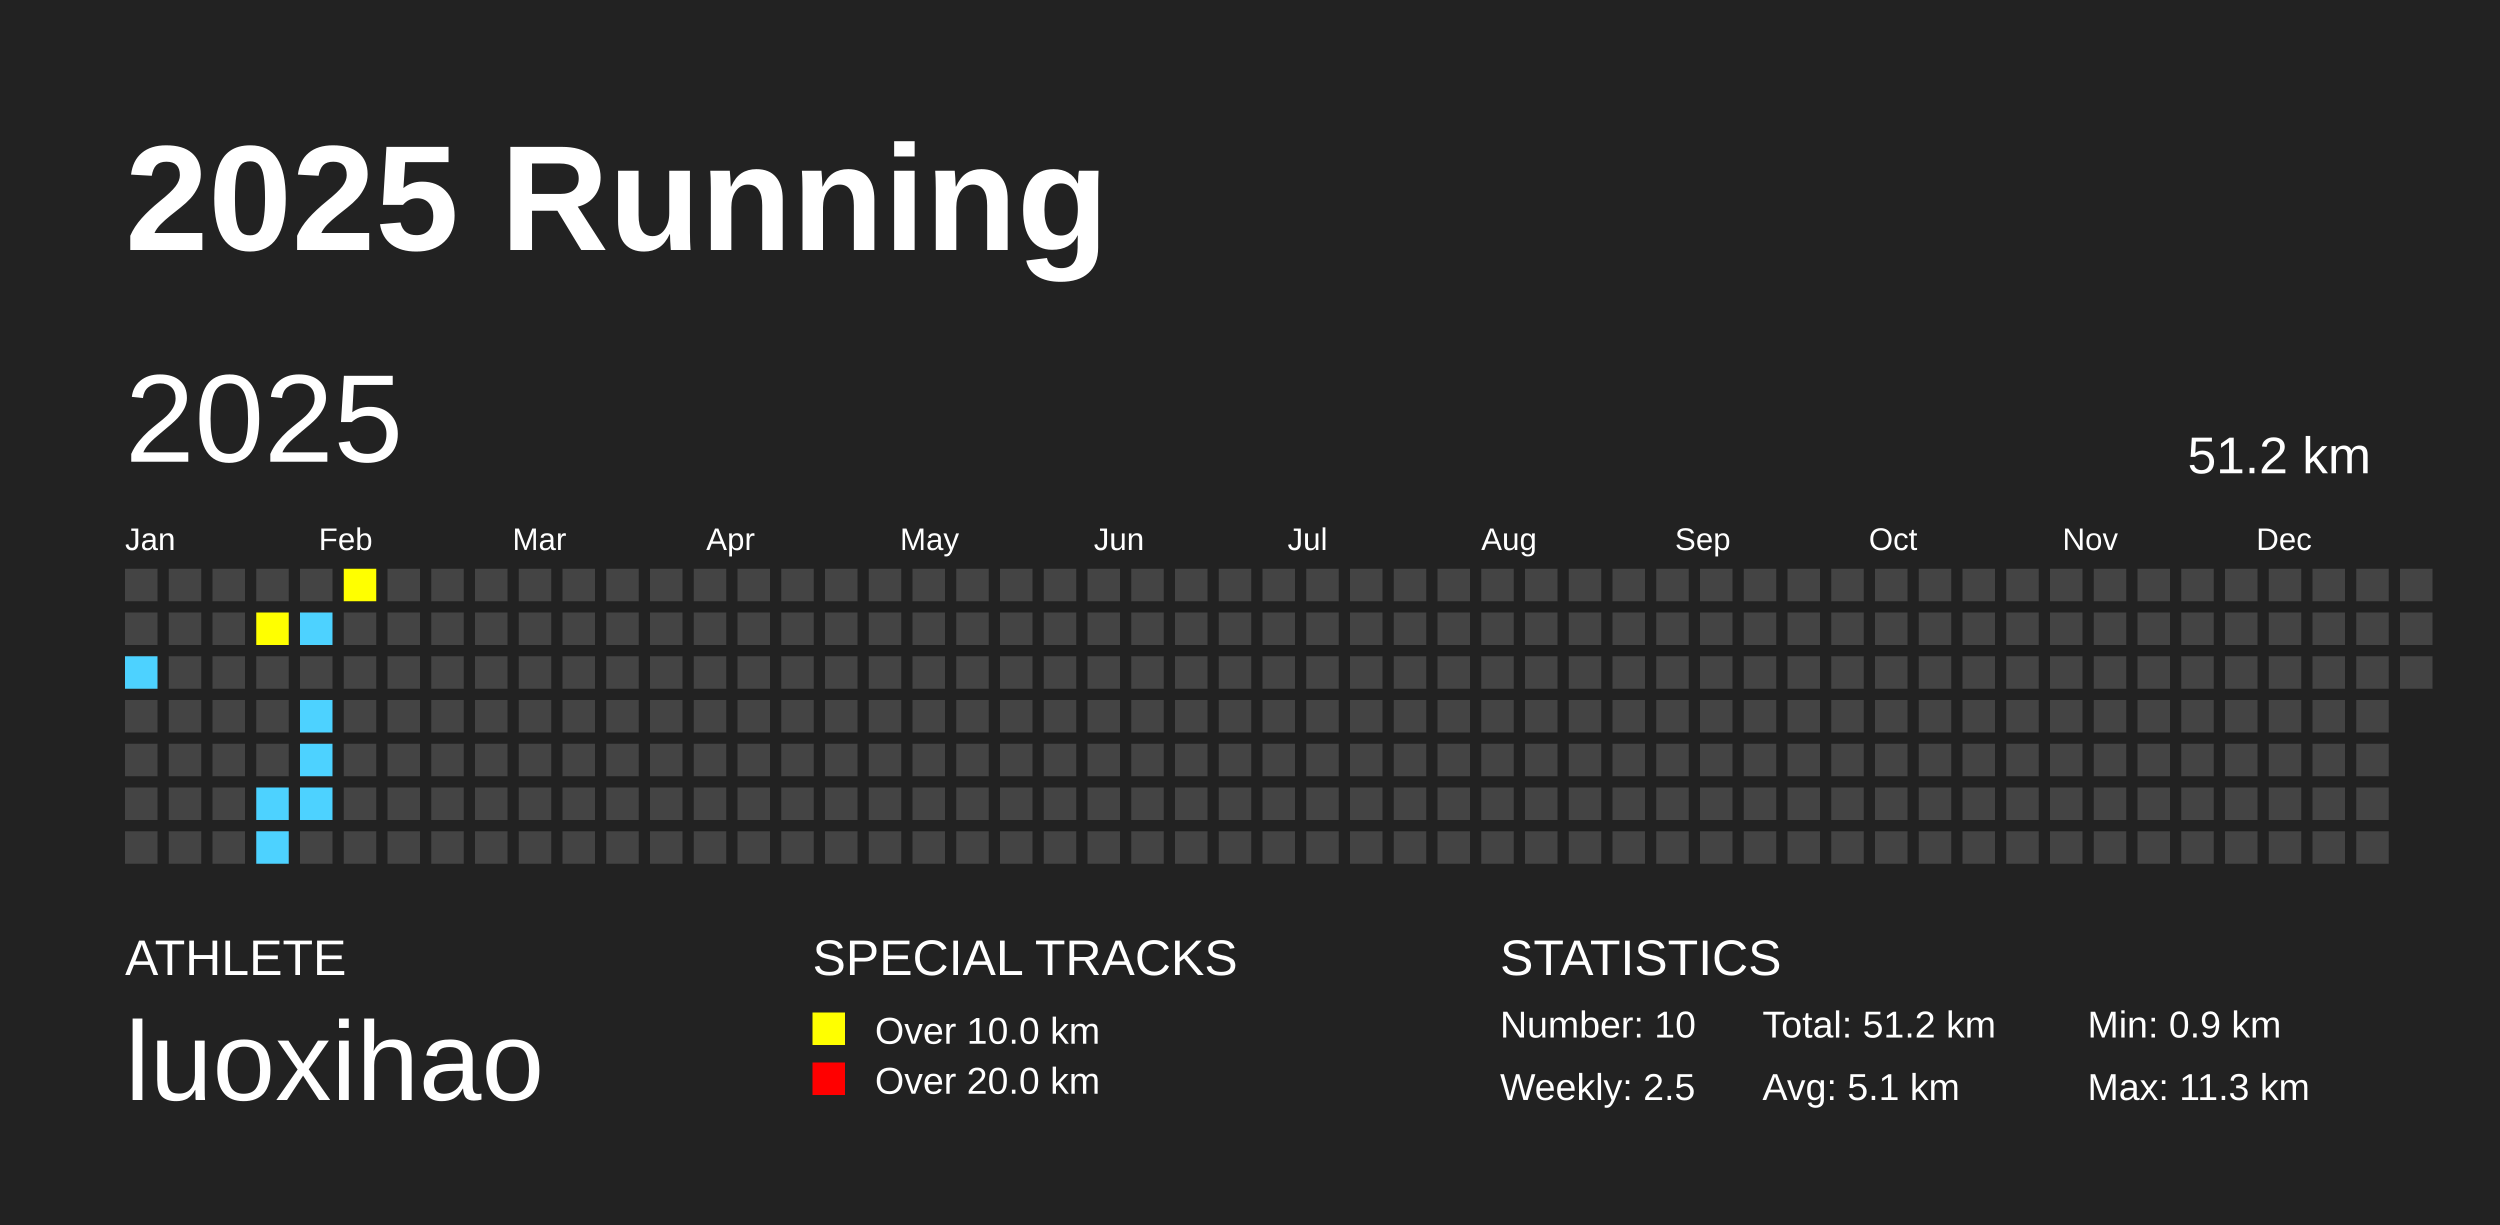
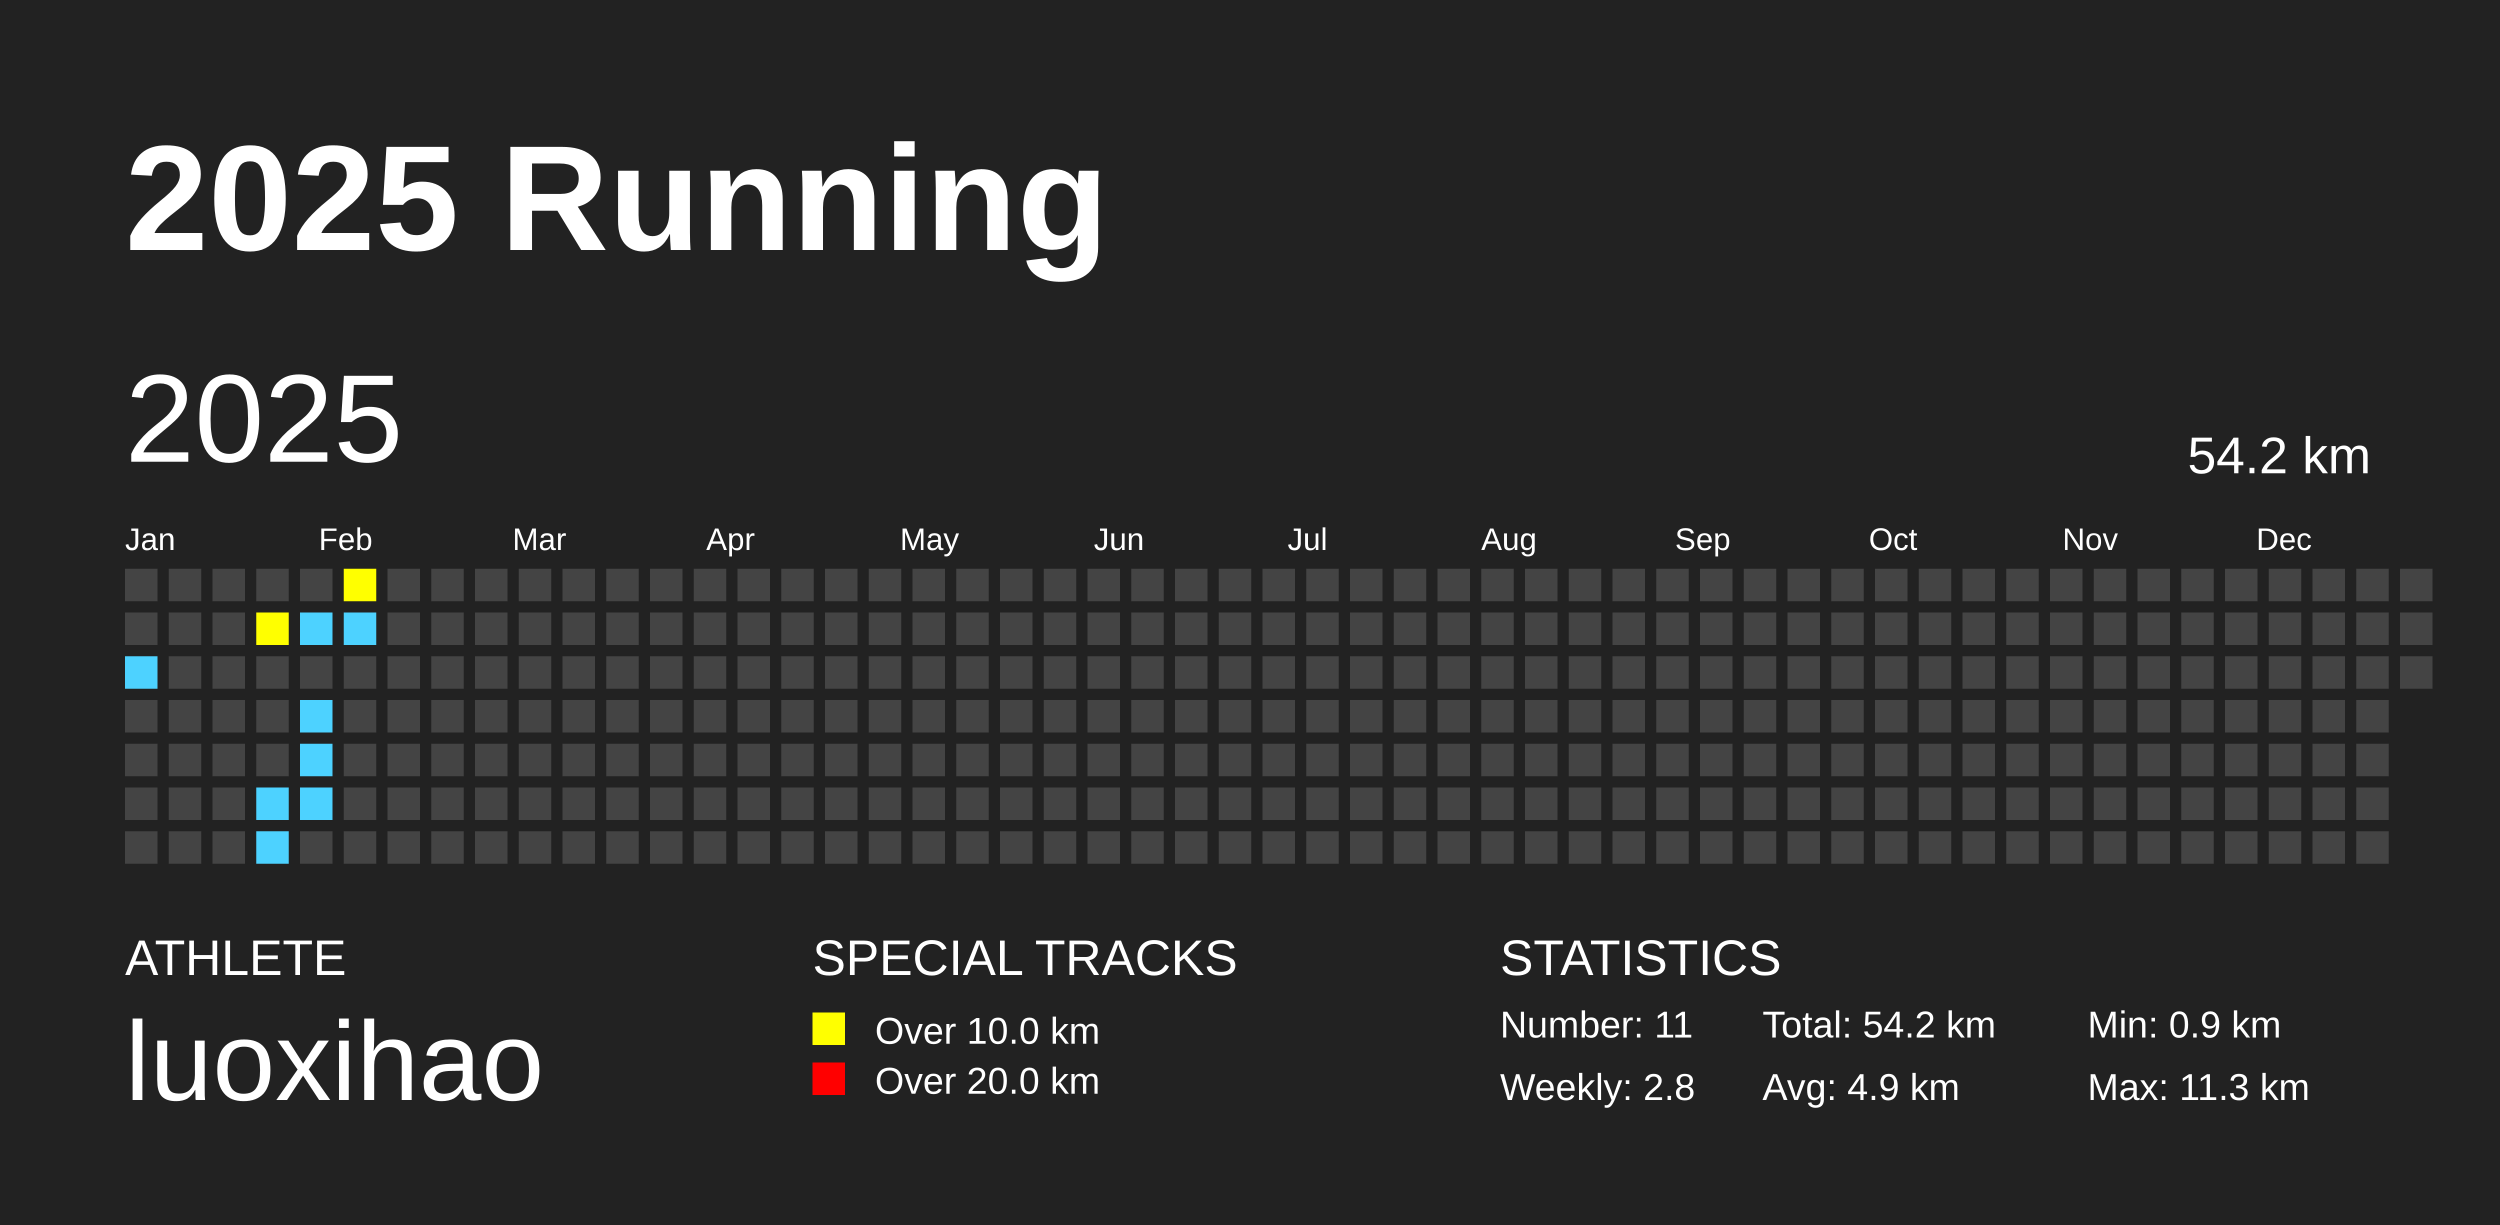
<svg xmlns="http://www.w3.org/2000/svg" baseProfile="full" height="98mm" version="1.1" viewBox="0,0,200,98" width="200mm">
  <defs />
  <rect fill="#222222" height="98" width="200" x="0" y="0" />
  <text fill="#FFFFFF" style="font-size:12px; font-family:Arial; font-weight:bold;" x="10" y="20">2025 Running</text>
  <text fill="#FFFFFF" style="font-size:4px; font-family:Arial" x="10" y="78">ATHLETE</text>
  <text fill="#FFFFFF" style="font-size:9px; font-family:Arial" x="10" y="88">luoxihao</text>
  <text fill="#FFFFFF" style="font-size:4px; font-family:Arial" x="65" y="78">SPECIAL TRACKS</text>
  <rect fill="yellow" height="2.6" width="2.6" x="65" y="81" />
  <text fill="#FFFFFF" style="font-size:3px; font-family:Arial" x="70" y="83.5">Over 10.0 km</text>
  <rect fill="red" height="2.6" width="2.6" x="65" y="85" />
  <text fill="#FFFFFF" style="font-size:3px; font-family:Arial" x="70" y="87.5">Over 20.0 km</text>
  <text fill="#FFFFFF" style="font-size:4px; font-family:Arial" x="120" y="78">STATISTICS</text>
-   <text fill="#FFFFFF" style="font-size:3px; font-family:Arial" x="120" y="83">Number: 10</text>
-   <text fill="#FFFFFF" style="font-size:3px; font-family:Arial" x="120" y="88">Weekly: 2.5</text>
-   <text fill="#FFFFFF" style="font-size:3px; font-family:Arial" x="141" y="83">Total: 51.2 km</text>
-   <text fill="#FFFFFF" style="font-size:3px; font-family:Arial" x="141" y="88">Avg: 5.1 km</text>
+   <text fill="#FFFFFF" style="font-size:3px; font-family:Arial" x="120" y="83">Number: 11</text>
+   <text fill="#FFFFFF" style="font-size:3px; font-family:Arial" x="120" y="88">Weekly: 2.8</text>
+   <text fill="#FFFFFF" style="font-size:3px; font-family:Arial" x="141" y="83">Total: 54.2 km</text>
+   <text fill="#FFFFFF" style="font-size:3px; font-family:Arial" x="141" y="88">Avg: 4.9 km</text>
  <text fill="#FFFFFF" style="font-size:3px; font-family:Arial" x="167" y="83">Min: 0.9 km</text>
  <text fill="#FFFFFF" style="font-size:3px; font-family:Arial" x="167" y="88">Max: 11.3 km</text>
  <text dominant-baseline="hanging" fill="#FFFFFF" style="font-size:10.0px; font-family:Arial;" x="10" y="30">2025</text>
-   <text dominant-baseline="hanging" fill="#FFFFFF" style="font-size:4.125px; font-family:Arial;" x="175" y="35">51.2 km</text>
+   <text dominant-baseline="hanging" fill="#FFFFFF" style="font-size:4.125px; font-family:Arial;" x="175" y="35">54.2 km</text>
  <text fill="#FFFFFF" style="font-size:2.5px; font-family:Arial" x="10.0" y="44">Jan</text>
  <text fill="#FFFFFF" style="font-size:2.5px; font-family:Arial" x="25.5" y="44">Feb</text>
  <text fill="#FFFFFF" style="font-size:2.5px; font-family:Arial" x="41.0" y="44">Mar</text>
  <text fill="#FFFFFF" style="font-size:2.5px; font-family:Arial" x="56.5" y="44">Apr</text>
  <text fill="#FFFFFF" style="font-size:2.5px; font-family:Arial" x="72.0" y="44">May</text>
  <text fill="#FFFFFF" style="font-size:2.5px; font-family:Arial" x="87.5" y="44">Jun</text>
  <text fill="#FFFFFF" style="font-size:2.5px; font-family:Arial" x="103.0" y="44">Jul</text>
  <text fill="#FFFFFF" style="font-size:2.5px; font-family:Arial" x="118.5" y="44">Aug</text>
  <text fill="#FFFFFF" style="font-size:2.5px; font-family:Arial" x="134.0" y="44">Sep</text>
  <text fill="#FFFFFF" style="font-size:2.5px; font-family:Arial" x="149.5" y="44">Oct</text>
  <text fill="#FFFFFF" style="font-size:2.5px; font-family:Arial" x="165.0" y="44">Nov</text>
  <text fill="#FFFFFF" style="font-size:2.5px; font-family:Arial" x="180.5" y="44">Dec</text>
  <rect fill="#444444" height="2.6" width="2.6" x="10.0" y="45.5" />
  <rect fill="#444444" height="2.6" width="2.6" x="10.0" y="49.0" />
  <rect fill="#4DD2FF" height="2.6" width="2.6" x="10.0" y="52.5" />
  <rect fill="#444444" height="2.6" width="2.6" x="10.0" y="56.0" />
  <rect fill="#444444" height="2.6" width="2.6" x="10.0" y="59.5" />
  <rect fill="#444444" height="2.6" width="2.6" x="10.0" y="63.0" />
  <rect fill="#444444" height="2.6" width="2.6" x="10.0" y="66.5" />
  <rect fill="#444444" height="2.6" width="2.6" x="13.5" y="45.5" />
  <rect fill="#444444" height="2.6" width="2.6" x="13.5" y="49.0" />
  <rect fill="#444444" height="2.6" width="2.6" x="13.5" y="52.5" />
  <rect fill="#444444" height="2.6" width="2.6" x="13.5" y="56.0" />
  <rect fill="#444444" height="2.6" width="2.6" x="13.5" y="59.5" />
  <rect fill="#444444" height="2.6" width="2.6" x="13.5" y="63.0" />
  <rect fill="#444444" height="2.6" width="2.6" x="13.5" y="66.5" />
  <rect fill="#444444" height="2.6" width="2.6" x="17.0" y="45.5" />
  <rect fill="#444444" height="2.6" width="2.6" x="17.0" y="49.0" />
  <rect fill="#444444" height="2.6" width="2.6" x="17.0" y="52.5" />
  <rect fill="#444444" height="2.6" width="2.6" x="17.0" y="56.0" />
  <rect fill="#444444" height="2.6" width="2.6" x="17.0" y="59.5" />
  <rect fill="#444444" height="2.6" width="2.6" x="17.0" y="63.0" />
  <rect fill="#444444" height="2.6" width="2.6" x="17.0" y="66.5" />
  <rect fill="#444444" height="2.6" width="2.6" x="20.5" y="45.5" />
  <rect fill="yellow" height="2.6" width="2.6" x="20.5" y="49.0" />
  <rect fill="#444444" height="2.6" width="2.6" x="20.5" y="52.5" />
  <rect fill="#444444" height="2.6" width="2.6" x="20.5" y="56.0" />
  <rect fill="#444444" height="2.6" width="2.6" x="20.5" y="59.5" />
  <rect fill="#4DD2FF" height="2.6" width="2.6" x="20.5" y="63.0" />
  <rect fill="#4DD2FF" height="2.6" width="2.6" x="20.5" y="66.5" />
  <rect fill="#444444" height="2.6" width="2.6" x="24.0" y="45.5" />
  <rect fill="#4DD2FF" height="2.6" width="2.6" x="24.0" y="49.0" />
  <rect fill="#444444" height="2.6" width="2.6" x="24.0" y="52.5" />
  <rect fill="#4DD2FF" height="2.6" width="2.6" x="24.0" y="56.0" />
  <rect fill="#4DD2FF" height="2.6" width="2.6" x="24.0" y="59.5" />
  <rect fill="#4DD2FF" height="2.6" width="2.6" x="24.0" y="63.0" />
  <rect fill="#444444" height="2.6" width="2.6" x="24.0" y="66.5" />
  <rect fill="yellow" height="2.6" width="2.6" x="27.5" y="45.5" />
-   <rect fill="#444444" height="2.6" width="2.6" x="27.5" y="49.0" />
+   <rect fill="#4DD2FF" height="2.6" width="2.6" x="27.5" y="49.0" />
  <rect fill="#444444" height="2.6" width="2.6" x="27.5" y="52.5" />
  <rect fill="#444444" height="2.6" width="2.6" x="27.5" y="56.0" />
  <rect fill="#444444" height="2.6" width="2.6" x="27.5" y="59.5" />
  <rect fill="#444444" height="2.6" width="2.6" x="27.5" y="63.0" />
  <rect fill="#444444" height="2.6" width="2.6" x="27.5" y="66.5" />
  <rect fill="#444444" height="2.6" width="2.6" x="31.0" y="45.5" />
  <rect fill="#444444" height="2.6" width="2.6" x="31.0" y="49.0" />
  <rect fill="#444444" height="2.6" width="2.6" x="31.0" y="52.5" />
  <rect fill="#444444" height="2.6" width="2.6" x="31.0" y="56.0" />
  <rect fill="#444444" height="2.6" width="2.6" x="31.0" y="59.5" />
  <rect fill="#444444" height="2.6" width="2.6" x="31.0" y="63.0" />
  <rect fill="#444444" height="2.6" width="2.6" x="31.0" y="66.5" />
  <rect fill="#444444" height="2.6" width="2.6" x="34.5" y="45.5" />
  <rect fill="#444444" height="2.6" width="2.6" x="34.5" y="49.0" />
  <rect fill="#444444" height="2.6" width="2.6" x="34.5" y="52.5" />
  <rect fill="#444444" height="2.6" width="2.6" x="34.5" y="56.0" />
  <rect fill="#444444" height="2.6" width="2.6" x="34.5" y="59.5" />
  <rect fill="#444444" height="2.6" width="2.6" x="34.5" y="63.0" />
  <rect fill="#444444" height="2.6" width="2.6" x="34.5" y="66.5" />
  <rect fill="#444444" height="2.6" width="2.6" x="38.0" y="45.5" />
  <rect fill="#444444" height="2.6" width="2.6" x="38.0" y="49.0" />
  <rect fill="#444444" height="2.6" width="2.6" x="38.0" y="52.5" />
  <rect fill="#444444" height="2.6" width="2.6" x="38.0" y="56.0" />
  <rect fill="#444444" height="2.6" width="2.6" x="38.0" y="59.5" />
  <rect fill="#444444" height="2.6" width="2.6" x="38.0" y="63.0" />
  <rect fill="#444444" height="2.6" width="2.6" x="38.0" y="66.5" />
  <rect fill="#444444" height="2.6" width="2.6" x="41.5" y="45.5" />
  <rect fill="#444444" height="2.6" width="2.6" x="41.5" y="49.0" />
  <rect fill="#444444" height="2.6" width="2.6" x="41.5" y="52.5" />
  <rect fill="#444444" height="2.6" width="2.6" x="41.5" y="56.0" />
  <rect fill="#444444" height="2.6" width="2.6" x="41.5" y="59.5" />
  <rect fill="#444444" height="2.6" width="2.6" x="41.5" y="63.0" />
  <rect fill="#444444" height="2.6" width="2.6" x="41.5" y="66.5" />
  <rect fill="#444444" height="2.6" width="2.6" x="45.0" y="45.5" />
  <rect fill="#444444" height="2.6" width="2.6" x="45.0" y="49.0" />
  <rect fill="#444444" height="2.6" width="2.6" x="45.0" y="52.5" />
  <rect fill="#444444" height="2.6" width="2.6" x="45.0" y="56.0" />
  <rect fill="#444444" height="2.6" width="2.6" x="45.0" y="59.5" />
  <rect fill="#444444" height="2.6" width="2.6" x="45.0" y="63.0" />
  <rect fill="#444444" height="2.6" width="2.6" x="45.0" y="66.5" />
  <rect fill="#444444" height="2.6" width="2.6" x="48.5" y="45.5" />
  <rect fill="#444444" height="2.6" width="2.6" x="48.5" y="49.0" />
  <rect fill="#444444" height="2.6" width="2.6" x="48.5" y="52.5" />
  <rect fill="#444444" height="2.6" width="2.6" x="48.5" y="56.0" />
  <rect fill="#444444" height="2.6" width="2.6" x="48.5" y="59.5" />
  <rect fill="#444444" height="2.6" width="2.6" x="48.5" y="63.0" />
  <rect fill="#444444" height="2.6" width="2.6" x="48.5" y="66.5" />
  <rect fill="#444444" height="2.6" width="2.6" x="52.0" y="45.5" />
  <rect fill="#444444" height="2.6" width="2.6" x="52.0" y="49.0" />
  <rect fill="#444444" height="2.6" width="2.6" x="52.0" y="52.5" />
  <rect fill="#444444" height="2.6" width="2.6" x="52.0" y="56.0" />
  <rect fill="#444444" height="2.6" width="2.6" x="52.0" y="59.5" />
  <rect fill="#444444" height="2.6" width="2.6" x="52.0" y="63.0" />
  <rect fill="#444444" height="2.6" width="2.6" x="52.0" y="66.5" />
  <rect fill="#444444" height="2.6" width="2.6" x="55.5" y="45.5" />
  <rect fill="#444444" height="2.6" width="2.6" x="55.5" y="49.0" />
  <rect fill="#444444" height="2.6" width="2.6" x="55.5" y="52.5" />
  <rect fill="#444444" height="2.6" width="2.6" x="55.5" y="56.0" />
  <rect fill="#444444" height="2.6" width="2.6" x="55.5" y="59.5" />
  <rect fill="#444444" height="2.6" width="2.6" x="55.5" y="63.0" />
  <rect fill="#444444" height="2.6" width="2.6" x="55.5" y="66.5" />
  <rect fill="#444444" height="2.6" width="2.6" x="59.0" y="45.5" />
  <rect fill="#444444" height="2.6" width="2.6" x="59.0" y="49.0" />
  <rect fill="#444444" height="2.6" width="2.6" x="59.0" y="52.5" />
  <rect fill="#444444" height="2.6" width="2.6" x="59.0" y="56.0" />
  <rect fill="#444444" height="2.6" width="2.6" x="59.0" y="59.5" />
  <rect fill="#444444" height="2.6" width="2.6" x="59.0" y="63.0" />
  <rect fill="#444444" height="2.6" width="2.6" x="59.0" y="66.5" />
  <rect fill="#444444" height="2.6" width="2.6" x="62.5" y="45.5" />
  <rect fill="#444444" height="2.6" width="2.6" x="62.5" y="49.0" />
  <rect fill="#444444" height="2.6" width="2.6" x="62.5" y="52.5" />
  <rect fill="#444444" height="2.6" width="2.6" x="62.5" y="56.0" />
  <rect fill="#444444" height="2.6" width="2.6" x="62.5" y="59.5" />
  <rect fill="#444444" height="2.6" width="2.6" x="62.5" y="63.0" />
  <rect fill="#444444" height="2.6" width="2.6" x="62.5" y="66.5" />
  <rect fill="#444444" height="2.6" width="2.6" x="66.0" y="45.5" />
  <rect fill="#444444" height="2.6" width="2.6" x="66.0" y="49.0" />
  <rect fill="#444444" height="2.6" width="2.6" x="66.0" y="52.5" />
  <rect fill="#444444" height="2.6" width="2.6" x="66.0" y="56.0" />
  <rect fill="#444444" height="2.6" width="2.6" x="66.0" y="59.5" />
  <rect fill="#444444" height="2.6" width="2.6" x="66.0" y="63.0" />
  <rect fill="#444444" height="2.6" width="2.6" x="66.0" y="66.5" />
  <rect fill="#444444" height="2.6" width="2.6" x="69.5" y="45.5" />
  <rect fill="#444444" height="2.6" width="2.6" x="69.5" y="49.0" />
  <rect fill="#444444" height="2.6" width="2.6" x="69.5" y="52.5" />
  <rect fill="#444444" height="2.6" width="2.6" x="69.5" y="56.0" />
  <rect fill="#444444" height="2.6" width="2.6" x="69.5" y="59.5" />
  <rect fill="#444444" height="2.6" width="2.6" x="69.5" y="63.0" />
  <rect fill="#444444" height="2.6" width="2.6" x="69.5" y="66.5" />
  <rect fill="#444444" height="2.6" width="2.6" x="73.0" y="45.5" />
  <rect fill="#444444" height="2.6" width="2.6" x="73.0" y="49.0" />
  <rect fill="#444444" height="2.6" width="2.6" x="73.0" y="52.5" />
  <rect fill="#444444" height="2.6" width="2.6" x="73.0" y="56.0" />
  <rect fill="#444444" height="2.6" width="2.6" x="73.0" y="59.5" />
  <rect fill="#444444" height="2.6" width="2.6" x="73.0" y="63.0" />
  <rect fill="#444444" height="2.6" width="2.6" x="73.0" y="66.5" />
  <rect fill="#444444" height="2.6" width="2.6" x="76.5" y="45.5" />
  <rect fill="#444444" height="2.6" width="2.6" x="76.5" y="49.0" />
  <rect fill="#444444" height="2.6" width="2.6" x="76.5" y="52.5" />
  <rect fill="#444444" height="2.6" width="2.6" x="76.5" y="56.0" />
  <rect fill="#444444" height="2.6" width="2.6" x="76.5" y="59.5" />
  <rect fill="#444444" height="2.6" width="2.6" x="76.5" y="63.0" />
  <rect fill="#444444" height="2.6" width="2.6" x="76.5" y="66.5" />
  <rect fill="#444444" height="2.6" width="2.6" x="80.0" y="45.5" />
  <rect fill="#444444" height="2.6" width="2.6" x="80.0" y="49.0" />
  <rect fill="#444444" height="2.6" width="2.6" x="80.0" y="52.5" />
  <rect fill="#444444" height="2.6" width="2.6" x="80.0" y="56.0" />
  <rect fill="#444444" height="2.6" width="2.6" x="80.0" y="59.5" />
  <rect fill="#444444" height="2.6" width="2.6" x="80.0" y="63.0" />
  <rect fill="#444444" height="2.6" width="2.6" x="80.0" y="66.5" />
  <rect fill="#444444" height="2.6" width="2.6" x="83.5" y="45.5" />
  <rect fill="#444444" height="2.6" width="2.6" x="83.5" y="49.0" />
  <rect fill="#444444" height="2.6" width="2.6" x="83.5" y="52.5" />
  <rect fill="#444444" height="2.6" width="2.6" x="83.5" y="56.0" />
  <rect fill="#444444" height="2.6" width="2.6" x="83.5" y="59.5" />
  <rect fill="#444444" height="2.6" width="2.6" x="83.5" y="63.0" />
  <rect fill="#444444" height="2.6" width="2.6" x="83.5" y="66.5" />
  <rect fill="#444444" height="2.6" width="2.6" x="87.0" y="45.5" />
  <rect fill="#444444" height="2.6" width="2.6" x="87.0" y="49.0" />
  <rect fill="#444444" height="2.6" width="2.6" x="87.0" y="52.5" />
  <rect fill="#444444" height="2.6" width="2.6" x="87.0" y="56.0" />
  <rect fill="#444444" height="2.6" width="2.6" x="87.0" y="59.5" />
  <rect fill="#444444" height="2.6" width="2.6" x="87.0" y="63.0" />
  <rect fill="#444444" height="2.6" width="2.6" x="87.0" y="66.5" />
  <rect fill="#444444" height="2.6" width="2.6" x="90.5" y="45.5" />
  <rect fill="#444444" height="2.6" width="2.6" x="90.5" y="49.0" />
  <rect fill="#444444" height="2.6" width="2.6" x="90.5" y="52.5" />
  <rect fill="#444444" height="2.6" width="2.6" x="90.5" y="56.0" />
  <rect fill="#444444" height="2.6" width="2.6" x="90.5" y="59.5" />
  <rect fill="#444444" height="2.6" width="2.6" x="90.5" y="63.0" />
  <rect fill="#444444" height="2.6" width="2.6" x="90.5" y="66.5" />
  <rect fill="#444444" height="2.6" width="2.6" x="94.0" y="45.5" />
  <rect fill="#444444" height="2.6" width="2.6" x="94.0" y="49.0" />
  <rect fill="#444444" height="2.6" width="2.6" x="94.0" y="52.5" />
  <rect fill="#444444" height="2.6" width="2.6" x="94.0" y="56.0" />
  <rect fill="#444444" height="2.6" width="2.6" x="94.0" y="59.5" />
  <rect fill="#444444" height="2.6" width="2.6" x="94.0" y="63.0" />
  <rect fill="#444444" height="2.6" width="2.6" x="94.0" y="66.5" />
  <rect fill="#444444" height="2.6" width="2.6" x="97.5" y="45.5" />
  <rect fill="#444444" height="2.6" width="2.6" x="97.5" y="49.0" />
  <rect fill="#444444" height="2.6" width="2.6" x="97.5" y="52.5" />
  <rect fill="#444444" height="2.6" width="2.6" x="97.5" y="56.0" />
  <rect fill="#444444" height="2.6" width="2.6" x="97.5" y="59.5" />
  <rect fill="#444444" height="2.6" width="2.6" x="97.5" y="63.0" />
  <rect fill="#444444" height="2.6" width="2.6" x="97.5" y="66.5" />
  <rect fill="#444444" height="2.6" width="2.6" x="101.0" y="45.5" />
  <rect fill="#444444" height="2.6" width="2.6" x="101.0" y="49.0" />
  <rect fill="#444444" height="2.6" width="2.6" x="101.0" y="52.5" />
  <rect fill="#444444" height="2.6" width="2.6" x="101.0" y="56.0" />
  <rect fill="#444444" height="2.6" width="2.6" x="101.0" y="59.5" />
  <rect fill="#444444" height="2.6" width="2.6" x="101.0" y="63.0" />
  <rect fill="#444444" height="2.6" width="2.6" x="101.0" y="66.5" />
  <rect fill="#444444" height="2.6" width="2.6" x="104.5" y="45.5" />
  <rect fill="#444444" height="2.6" width="2.6" x="104.5" y="49.0" />
  <rect fill="#444444" height="2.6" width="2.6" x="104.5" y="52.5" />
  <rect fill="#444444" height="2.6" width="2.6" x="104.5" y="56.0" />
  <rect fill="#444444" height="2.6" width="2.6" x="104.5" y="59.5" />
  <rect fill="#444444" height="2.6" width="2.6" x="104.5" y="63.0" />
  <rect fill="#444444" height="2.6" width="2.6" x="104.5" y="66.5" />
  <rect fill="#444444" height="2.6" width="2.6" x="108.0" y="45.5" />
  <rect fill="#444444" height="2.6" width="2.6" x="108.0" y="49.0" />
  <rect fill="#444444" height="2.6" width="2.6" x="108.0" y="52.5" />
  <rect fill="#444444" height="2.6" width="2.6" x="108.0" y="56.0" />
  <rect fill="#444444" height="2.6" width="2.6" x="108.0" y="59.5" />
  <rect fill="#444444" height="2.6" width="2.6" x="108.0" y="63.0" />
  <rect fill="#444444" height="2.6" width="2.6" x="108.0" y="66.5" />
  <rect fill="#444444" height="2.6" width="2.6" x="111.5" y="45.5" />
  <rect fill="#444444" height="2.6" width="2.6" x="111.5" y="49.0" />
  <rect fill="#444444" height="2.6" width="2.6" x="111.5" y="52.5" />
  <rect fill="#444444" height="2.6" width="2.6" x="111.5" y="56.0" />
  <rect fill="#444444" height="2.6" width="2.6" x="111.5" y="59.5" />
  <rect fill="#444444" height="2.6" width="2.6" x="111.5" y="63.0" />
  <rect fill="#444444" height="2.6" width="2.6" x="111.5" y="66.5" />
  <rect fill="#444444" height="2.6" width="2.6" x="115.0" y="45.5" />
  <rect fill="#444444" height="2.6" width="2.6" x="115.0" y="49.0" />
  <rect fill="#444444" height="2.6" width="2.6" x="115.0" y="52.5" />
  <rect fill="#444444" height="2.6" width="2.6" x="115.0" y="56.0" />
  <rect fill="#444444" height="2.6" width="2.6" x="115.0" y="59.5" />
  <rect fill="#444444" height="2.6" width="2.6" x="115.0" y="63.0" />
  <rect fill="#444444" height="2.6" width="2.6" x="115.0" y="66.5" />
  <rect fill="#444444" height="2.6" width="2.6" x="118.5" y="45.5" />
  <rect fill="#444444" height="2.6" width="2.6" x="118.5" y="49.0" />
  <rect fill="#444444" height="2.6" width="2.6" x="118.5" y="52.5" />
  <rect fill="#444444" height="2.6" width="2.6" x="118.5" y="56.0" />
  <rect fill="#444444" height="2.6" width="2.6" x="118.5" y="59.5" />
  <rect fill="#444444" height="2.6" width="2.6" x="118.5" y="63.0" />
  <rect fill="#444444" height="2.6" width="2.6" x="118.5" y="66.5" />
  <rect fill="#444444" height="2.6" width="2.6" x="122.0" y="45.5" />
  <rect fill="#444444" height="2.6" width="2.6" x="122.0" y="49.0" />
  <rect fill="#444444" height="2.6" width="2.6" x="122.0" y="52.5" />
  <rect fill="#444444" height="2.6" width="2.6" x="122.0" y="56.0" />
  <rect fill="#444444" height="2.6" width="2.6" x="122.0" y="59.5" />
  <rect fill="#444444" height="2.6" width="2.6" x="122.0" y="63.0" />
  <rect fill="#444444" height="2.6" width="2.6" x="122.0" y="66.5" />
  <rect fill="#444444" height="2.6" width="2.6" x="125.5" y="45.5" />
  <rect fill="#444444" height="2.6" width="2.6" x="125.5" y="49.0" />
  <rect fill="#444444" height="2.6" width="2.6" x="125.5" y="52.5" />
  <rect fill="#444444" height="2.6" width="2.6" x="125.5" y="56.0" />
  <rect fill="#444444" height="2.6" width="2.6" x="125.5" y="59.5" />
  <rect fill="#444444" height="2.6" width="2.6" x="125.5" y="63.0" />
  <rect fill="#444444" height="2.6" width="2.6" x="125.5" y="66.5" />
  <rect fill="#444444" height="2.6" width="2.6" x="129.0" y="45.5" />
  <rect fill="#444444" height="2.6" width="2.6" x="129.0" y="49.0" />
  <rect fill="#444444" height="2.6" width="2.6" x="129.0" y="52.5" />
  <rect fill="#444444" height="2.6" width="2.6" x="129.0" y="56.0" />
  <rect fill="#444444" height="2.6" width="2.6" x="129.0" y="59.5" />
  <rect fill="#444444" height="2.6" width="2.6" x="129.0" y="63.0" />
  <rect fill="#444444" height="2.6" width="2.6" x="129.0" y="66.5" />
  <rect fill="#444444" height="2.6" width="2.6" x="132.5" y="45.5" />
  <rect fill="#444444" height="2.6" width="2.6" x="132.5" y="49.0" />
  <rect fill="#444444" height="2.6" width="2.6" x="132.5" y="52.5" />
  <rect fill="#444444" height="2.6" width="2.6" x="132.5" y="56.0" />
  <rect fill="#444444" height="2.6" width="2.6" x="132.5" y="59.5" />
  <rect fill="#444444" height="2.6" width="2.6" x="132.5" y="63.0" />
  <rect fill="#444444" height="2.6" width="2.6" x="132.5" y="66.5" />
  <rect fill="#444444" height="2.6" width="2.6" x="136.0" y="45.5" />
  <rect fill="#444444" height="2.6" width="2.6" x="136.0" y="49.0" />
  <rect fill="#444444" height="2.6" width="2.6" x="136.0" y="52.5" />
  <rect fill="#444444" height="2.6" width="2.6" x="136.0" y="56.0" />
  <rect fill="#444444" height="2.6" width="2.6" x="136.0" y="59.5" />
  <rect fill="#444444" height="2.6" width="2.6" x="136.0" y="63.0" />
  <rect fill="#444444" height="2.6" width="2.6" x="136.0" y="66.5" />
  <rect fill="#444444" height="2.6" width="2.6" x="139.5" y="45.5" />
  <rect fill="#444444" height="2.6" width="2.6" x="139.5" y="49.0" />
  <rect fill="#444444" height="2.6" width="2.6" x="139.5" y="52.5" />
  <rect fill="#444444" height="2.6" width="2.6" x="139.5" y="56.0" />
  <rect fill="#444444" height="2.6" width="2.6" x="139.5" y="59.5" />
  <rect fill="#444444" height="2.6" width="2.6" x="139.5" y="63.0" />
  <rect fill="#444444" height="2.6" width="2.6" x="139.5" y="66.5" />
  <rect fill="#444444" height="2.6" width="2.6" x="143.0" y="45.5" />
  <rect fill="#444444" height="2.6" width="2.6" x="143.0" y="49.0" />
  <rect fill="#444444" height="2.6" width="2.6" x="143.0" y="52.5" />
  <rect fill="#444444" height="2.6" width="2.6" x="143.0" y="56.0" />
  <rect fill="#444444" height="2.6" width="2.6" x="143.0" y="59.5" />
  <rect fill="#444444" height="2.6" width="2.6" x="143.0" y="63.0" />
  <rect fill="#444444" height="2.6" width="2.6" x="143.0" y="66.5" />
  <rect fill="#444444" height="2.6" width="2.6" x="146.5" y="45.5" />
  <rect fill="#444444" height="2.6" width="2.6" x="146.5" y="49.0" />
  <rect fill="#444444" height="2.6" width="2.6" x="146.5" y="52.5" />
  <rect fill="#444444" height="2.6" width="2.6" x="146.5" y="56.0" />
  <rect fill="#444444" height="2.6" width="2.6" x="146.5" y="59.5" />
  <rect fill="#444444" height="2.6" width="2.6" x="146.5" y="63.0" />
  <rect fill="#444444" height="2.6" width="2.6" x="146.5" y="66.5" />
  <rect fill="#444444" height="2.6" width="2.6" x="150.0" y="45.5" />
  <rect fill="#444444" height="2.6" width="2.6" x="150.0" y="49.0" />
  <rect fill="#444444" height="2.6" width="2.6" x="150.0" y="52.5" />
  <rect fill="#444444" height="2.6" width="2.6" x="150.0" y="56.0" />
  <rect fill="#444444" height="2.6" width="2.6" x="150.0" y="59.5" />
  <rect fill="#444444" height="2.6" width="2.6" x="150.0" y="63.0" />
  <rect fill="#444444" height="2.6" width="2.6" x="150.0" y="66.5" />
  <rect fill="#444444" height="2.6" width="2.6" x="153.5" y="45.5" />
  <rect fill="#444444" height="2.6" width="2.6" x="153.5" y="49.0" />
  <rect fill="#444444" height="2.6" width="2.6" x="153.5" y="52.5" />
  <rect fill="#444444" height="2.6" width="2.6" x="153.5" y="56.0" />
  <rect fill="#444444" height="2.6" width="2.6" x="153.5" y="59.5" />
  <rect fill="#444444" height="2.6" width="2.6" x="153.5" y="63.0" />
  <rect fill="#444444" height="2.6" width="2.6" x="153.5" y="66.5" />
  <rect fill="#444444" height="2.6" width="2.6" x="157.0" y="45.5" />
  <rect fill="#444444" height="2.6" width="2.6" x="157.0" y="49.0" />
  <rect fill="#444444" height="2.6" width="2.6" x="157.0" y="52.5" />
  <rect fill="#444444" height="2.6" width="2.6" x="157.0" y="56.0" />
  <rect fill="#444444" height="2.6" width="2.6" x="157.0" y="59.5" />
  <rect fill="#444444" height="2.6" width="2.6" x="157.0" y="63.0" />
  <rect fill="#444444" height="2.6" width="2.6" x="157.0" y="66.5" />
  <rect fill="#444444" height="2.6" width="2.6" x="160.5" y="45.5" />
  <rect fill="#444444" height="2.6" width="2.6" x="160.5" y="49.0" />
  <rect fill="#444444" height="2.6" width="2.6" x="160.5" y="52.5" />
  <rect fill="#444444" height="2.6" width="2.6" x="160.5" y="56.0" />
  <rect fill="#444444" height="2.6" width="2.6" x="160.5" y="59.5" />
  <rect fill="#444444" height="2.6" width="2.6" x="160.5" y="63.0" />
  <rect fill="#444444" height="2.6" width="2.6" x="160.5" y="66.5" />
  <rect fill="#444444" height="2.6" width="2.6" x="164.0" y="45.5" />
  <rect fill="#444444" height="2.6" width="2.6" x="164.0" y="49.0" />
  <rect fill="#444444" height="2.6" width="2.6" x="164.0" y="52.5" />
  <rect fill="#444444" height="2.6" width="2.6" x="164.0" y="56.0" />
  <rect fill="#444444" height="2.6" width="2.6" x="164.0" y="59.5" />
  <rect fill="#444444" height="2.6" width="2.6" x="164.0" y="63.0" />
  <rect fill="#444444" height="2.6" width="2.6" x="164.0" y="66.5" />
  <rect fill="#444444" height="2.6" width="2.6" x="167.5" y="45.5" />
  <rect fill="#444444" height="2.6" width="2.6" x="167.5" y="49.0" />
  <rect fill="#444444" height="2.6" width="2.6" x="167.5" y="52.5" />
  <rect fill="#444444" height="2.6" width="2.6" x="167.5" y="56.0" />
  <rect fill="#444444" height="2.6" width="2.6" x="167.5" y="59.5" />
  <rect fill="#444444" height="2.6" width="2.6" x="167.5" y="63.0" />
  <rect fill="#444444" height="2.6" width="2.6" x="167.5" y="66.5" />
  <rect fill="#444444" height="2.6" width="2.6" x="171.0" y="45.5" />
  <rect fill="#444444" height="2.6" width="2.6" x="171.0" y="49.0" />
  <rect fill="#444444" height="2.6" width="2.6" x="171.0" y="52.5" />
  <rect fill="#444444" height="2.6" width="2.6" x="171.0" y="56.0" />
  <rect fill="#444444" height="2.6" width="2.6" x="171.0" y="59.5" />
  <rect fill="#444444" height="2.6" width="2.6" x="171.0" y="63.0" />
  <rect fill="#444444" height="2.6" width="2.6" x="171.0" y="66.5" />
  <rect fill="#444444" height="2.6" width="2.6" x="174.5" y="45.5" />
  <rect fill="#444444" height="2.6" width="2.6" x="174.5" y="49.0" />
  <rect fill="#444444" height="2.6" width="2.6" x="174.5" y="52.5" />
  <rect fill="#444444" height="2.6" width="2.6" x="174.5" y="56.0" />
  <rect fill="#444444" height="2.6" width="2.6" x="174.5" y="59.5" />
  <rect fill="#444444" height="2.6" width="2.6" x="174.5" y="63.0" />
  <rect fill="#444444" height="2.6" width="2.6" x="174.5" y="66.5" />
  <rect fill="#444444" height="2.6" width="2.6" x="178.0" y="45.5" />
  <rect fill="#444444" height="2.6" width="2.6" x="178.0" y="49.0" />
  <rect fill="#444444" height="2.6" width="2.6" x="178.0" y="52.5" />
  <rect fill="#444444" height="2.6" width="2.6" x="178.0" y="56.0" />
  <rect fill="#444444" height="2.6" width="2.6" x="178.0" y="59.5" />
  <rect fill="#444444" height="2.6" width="2.6" x="178.0" y="63.0" />
  <rect fill="#444444" height="2.6" width="2.6" x="178.0" y="66.5" />
  <rect fill="#444444" height="2.6" width="2.6" x="181.5" y="45.5" />
  <rect fill="#444444" height="2.6" width="2.6" x="181.5" y="49.0" />
  <rect fill="#444444" height="2.6" width="2.6" x="181.5" y="52.5" />
  <rect fill="#444444" height="2.6" width="2.6" x="181.5" y="56.0" />
  <rect fill="#444444" height="2.6" width="2.6" x="181.5" y="59.5" />
  <rect fill="#444444" height="2.6" width="2.6" x="181.5" y="63.0" />
  <rect fill="#444444" height="2.6" width="2.6" x="181.5" y="66.5" />
  <rect fill="#444444" height="2.6" width="2.6" x="185.0" y="45.5" />
  <rect fill="#444444" height="2.6" width="2.6" x="185.0" y="49.0" />
  <rect fill="#444444" height="2.6" width="2.6" x="185.0" y="52.5" />
  <rect fill="#444444" height="2.6" width="2.6" x="185.0" y="56.0" />
  <rect fill="#444444" height="2.6" width="2.6" x="185.0" y="59.5" />
  <rect fill="#444444" height="2.6" width="2.6" x="185.0" y="63.0" />
  <rect fill="#444444" height="2.6" width="2.6" x="185.0" y="66.5" />
  <rect fill="#444444" height="2.6" width="2.6" x="188.5" y="45.5" />
  <rect fill="#444444" height="2.6" width="2.6" x="188.5" y="49.0" />
  <rect fill="#444444" height="2.6" width="2.6" x="188.5" y="52.5" />
  <rect fill="#444444" height="2.6" width="2.6" x="188.5" y="56.0" />
  <rect fill="#444444" height="2.6" width="2.6" x="188.5" y="59.5" />
  <rect fill="#444444" height="2.6" width="2.6" x="188.5" y="63.0" />
  <rect fill="#444444" height="2.6" width="2.6" x="188.5" y="66.5" />
  <rect fill="#444444" height="2.6" width="2.6" x="192.0" y="45.5" />
  <rect fill="#444444" height="2.6" width="2.6" x="192.0" y="49.0" />
  <rect fill="#444444" height="2.6" width="2.6" x="192.0" y="52.5" />
</svg>
